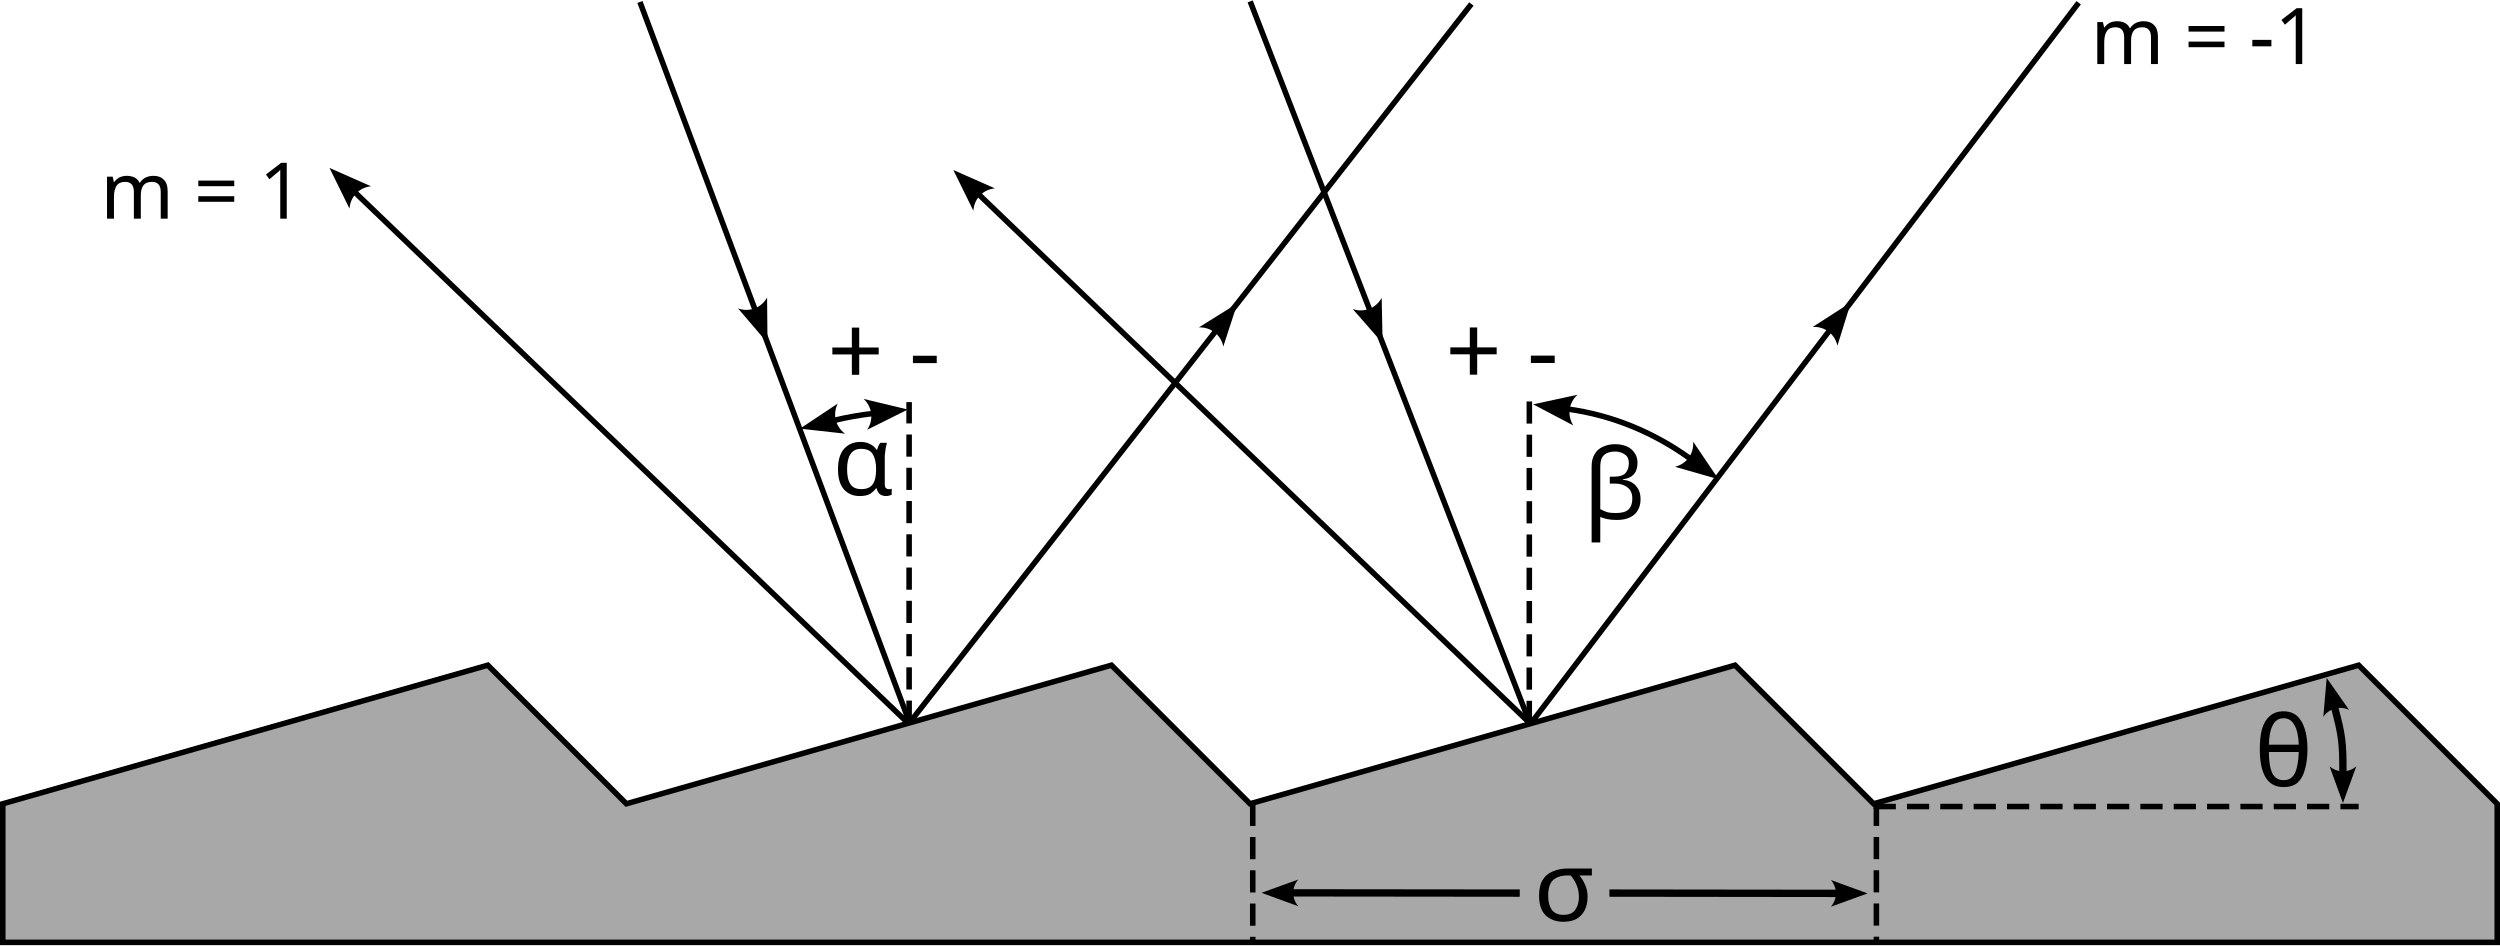
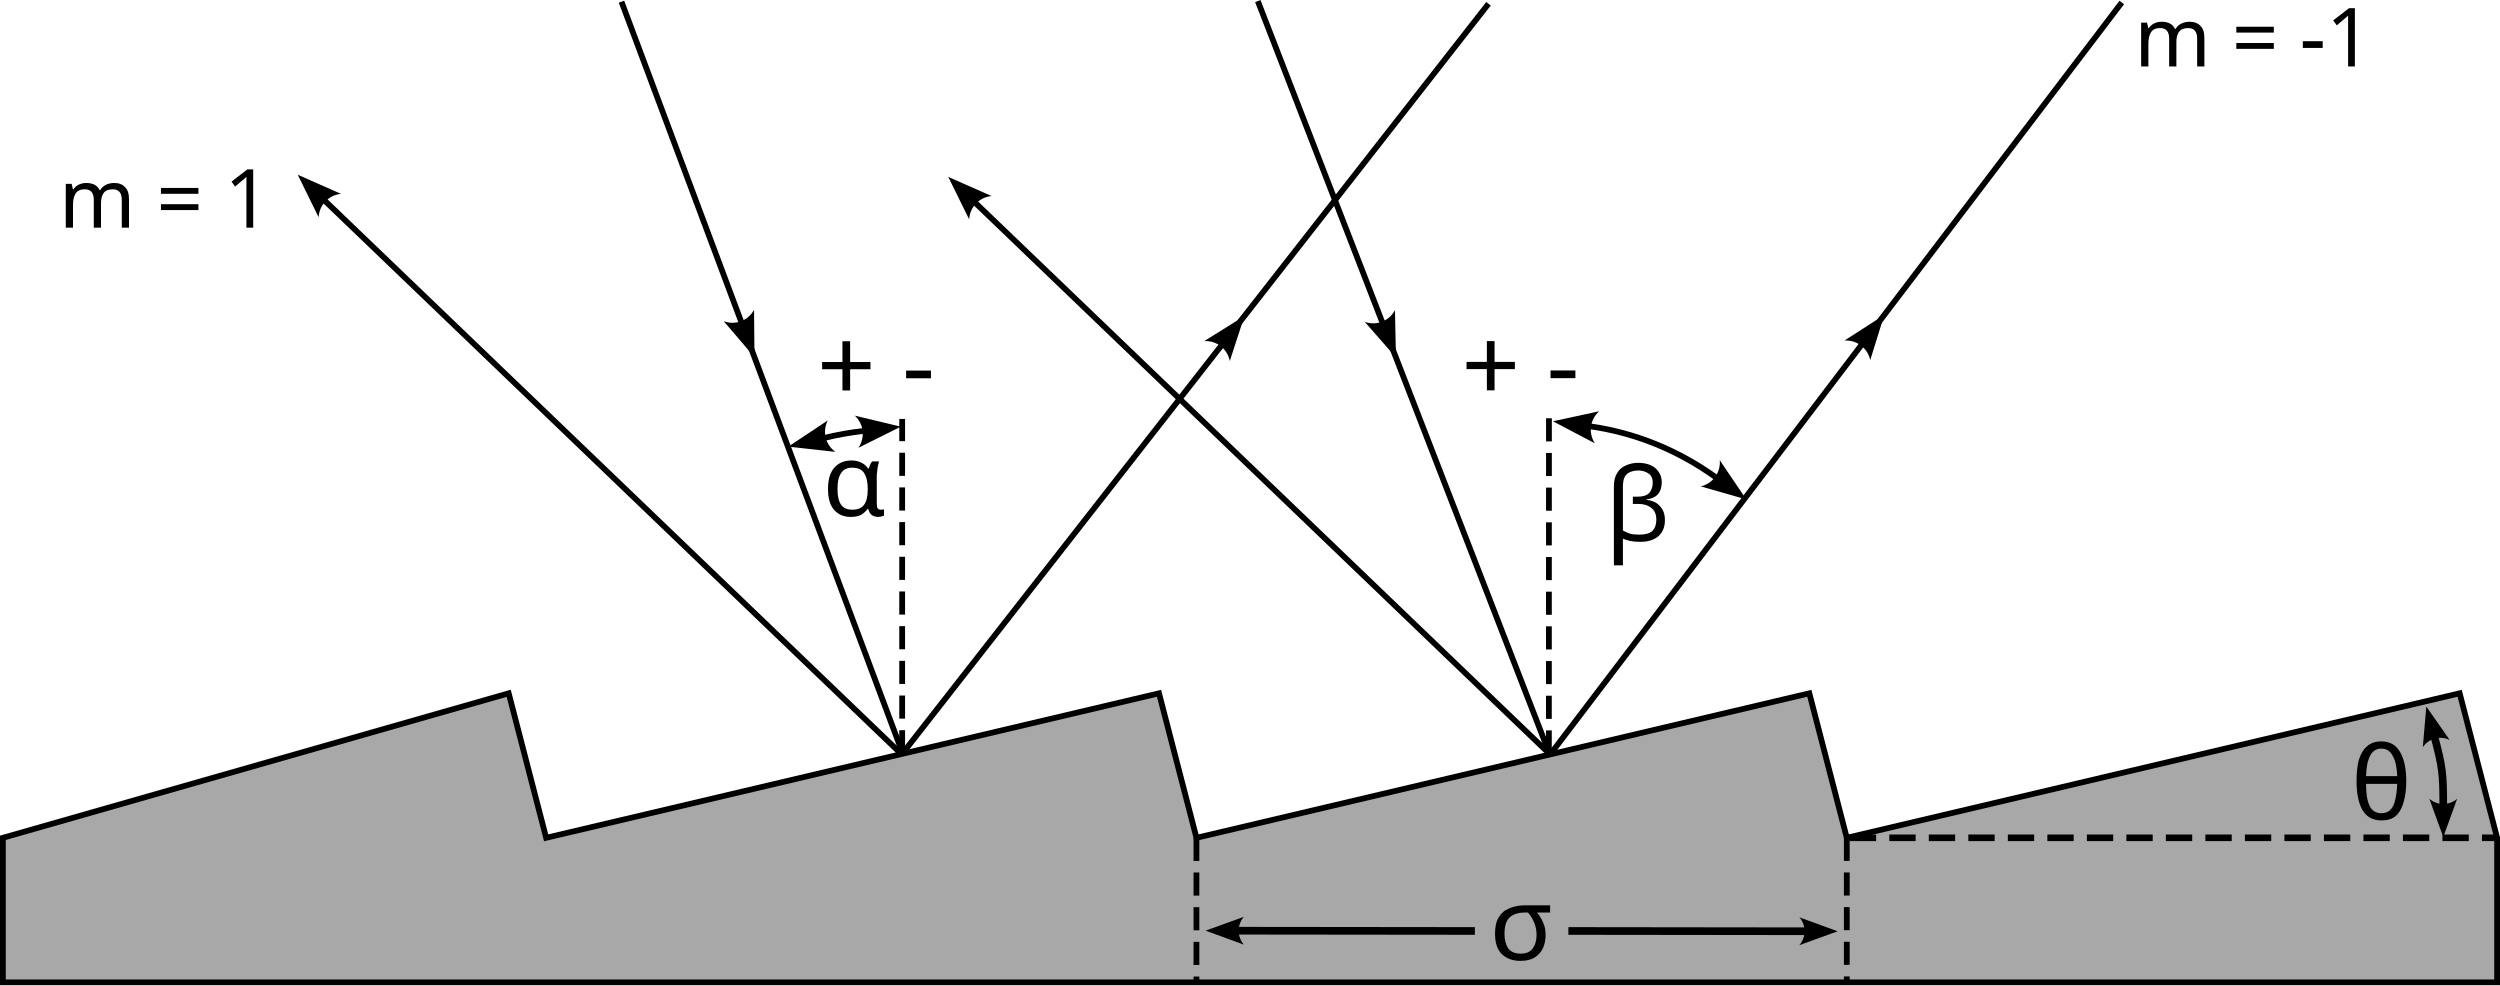
- <svg xmlns="http://www.w3.org/2000/svg" width="9.02cm" height="3.41cm" viewBox="0 0 90.2 34.1" version="1.1" id="svg5">
+ <svg xmlns="http://www.w3.org/2000/svg" width="8.65cm" height="3.409cm" viewBox="0 0 86.496 34.086" version="1.1" id="svg5">
  <defs id="defs2">
    <marker style="overflow:visible" id="marker2241" refX="0" refY="0" orient="auto-start-reverse" markerWidth="7.7" markerHeight="5.6" viewBox="0 0 7.7 5.6" preserveAspectRatio="xMidYMid">
      <path transform="scale(0.7)" d="M -2,-4 9,0 -2,4 c 2,-2.33 2,-5.66 0,-8 z" style="fill:context-stroke;fill-rule:evenodd;stroke:none" id="path2239" />
    </marker>
    <marker style="overflow:visible" id="marker9591" refX="0" refY="0" orient="auto-start-reverse" markerWidth="7.7" markerHeight="5.6" viewBox="0 0 7.7 5.6" preserveAspectRatio="xMidYMid">
      <path transform="scale(0.7)" d="M -2,-4 9,0 -2,4 c 2,-2.33 2,-5.66 0,-8 z" style="fill:context-stroke;fill-rule:evenodd;stroke:none" id="path9589" />
    </marker>
    <marker style="overflow:visible" id="marker9477" refX="0" refY="0" orient="auto-start-reverse" markerWidth="7.7" markerHeight="5.6" viewBox="0 0 7.7 5.6" preserveAspectRatio="xMidYMid">
      <path transform="scale(0.7)" d="M -2,-4 9,0 -2,4 c 2,-2.33 2,-5.66 0,-8 z" style="fill:context-stroke;fill-rule:evenodd;stroke:none" id="path9475" />
    </marker>
    <marker style="overflow:visible" id="Arrow2" refX="0" refY="0" orient="auto-start-reverse" markerWidth="5" markerHeight="3.636" viewBox="0 0 7.7 5.6" preserveAspectRatio="xMidYMid">
      <path transform="scale(0.7)" d="M -2,-4 9,0 -2,4 c 2,-2.33 2,-5.66 0,-8 z" style="fill:context-stroke;fill-rule:evenodd;stroke:none" id="arrow2L" />
    </marker>
    <marker style="overflow:visible" id="Arrow2-6-9" refX="0" refY="0" orient="auto-start-reverse" markerWidth="5" markerHeight="3.636" viewBox="0 0 7.7 5.6" preserveAspectRatio="xMidYMid">
      <path transform="scale(0.7)" d="M -2,-4 9,0 -2,4 c 2,-2.33 2,-5.66 0,-8 z" style="fill:context-stroke;fill-rule:evenodd;stroke:none" id="arrow2L-7-3" />
    </marker>
    <marker style="overflow:visible" id="marker9477-3" refX="0" refY="0" orient="auto-start-reverse" markerWidth="7.7" markerHeight="5.6" viewBox="0 0 7.7 5.6" preserveAspectRatio="xMidYMid">
      <path transform="scale(0.7)" d="M -2,-4 9,0 -2,4 c 2,-2.33 2,-5.66 0,-8 z" style="fill:context-stroke;fill-rule:evenodd;stroke:none" id="path9475-6" />
    </marker>
    <marker style="overflow:visible" id="marker9477-3-5" refX="0" refY="0" orient="auto-start-reverse" markerWidth="7.7" markerHeight="5.6" viewBox="0 0 7.7 5.6" preserveAspectRatio="xMidYMid">
      <path transform="scale(0.7)" d="M -2,-4 9,0 -2,4 c 2,-2.33 2,-5.66 0,-8 z" style="fill:context-stroke;fill-rule:evenodd;stroke:none" id="path9475-6-6" />
    </marker>
  </defs>
-   <g id="layer1" style="display:inline" transform="translate(-24.9,-26)">
-     <path style="fill:#a8a8a8;fill-opacity:1;stroke:#000000;stroke-width:0.2;stroke-linecap:butt;stroke-linejoin:miter;stroke-dasharray:none;stroke-opacity:1" d="m 115,60 v -5 l -5,-5 -17.5,5 -5,-5 -17.5,5 -5,-5 -17.5,5 -5,-5 -17.5,5 v 5 z" id="path247" />
-     <path style="fill:none;stroke:#000000;stroke-width:0.2;stroke-linecap:butt;stroke-linejoin:miter;stroke-dasharray:0.802, 0.401;stroke-dashoffset:0;stroke-opacity:1" d="M 92.5,55.1 H 110" id="path966" />
+   <g id="layer1" style="display:inline" transform="translate(-24.9,-26.01436)">
+     <path style="fill:#a8a8a8;fill-opacity:1;stroke:#000000;stroke-width:0.2;stroke-linecap:butt;stroke-linejoin:miter;stroke-dasharray:none;stroke-opacity:1" d="M 111.296,60 V 55 L 110,50 88.796,55 87.5,50 66.296,55 65,50 43.796,55 42.5,50 25,55 v 5 z" id="path247" />
+     <path style="fill:none;stroke:#000000;stroke-width:0.228;stroke-linecap:butt;stroke-linejoin:miter;stroke-dasharray:0.911, 0.456;stroke-dashoffset:0;stroke-opacity:1" d="m 88.9,55 h 22.396" id="path966" />
    <g id="g9778">
      <path style="fill:none;stroke:#000000;stroke-width:0.265px;stroke-linecap:square;stroke-linejoin:miter;stroke-opacity:1;marker-start:url(#Arrow2);marker-end:url(#Arrow2)" d="m 109.433,53.89 c 0,-1.102 -0.029,-1.354 -0.305,-2.383" id="path2528" />
      <text xml:space="preserve" style="font-size:3.528px;line-height:1.25;font-family:cmr10;-inkscape-font-specification:cmr10;stroke-width:0.265" x="106.248" y="54.371" id="text3669">
        <tspan id="tspan3667" style="font-size:3.528px;stroke-width:0.265" x="106.248" y="54.371">θ</tspan>
      </text>
    </g>
  </g>
-   <g id="layer2" style="display:inline" transform="translate(-24.9,-26)">
-     <g id="g9525" style="display:inline">
+   <g id="layer2" style="display:inline" transform="translate(-24.9,-26.01436)">
+     <g id="g9525" style="display:inline" transform="translate(-1.5875)">
      <path style="display:inline;fill:none;stroke:#000000;stroke-width:0.2;stroke-linecap:butt;stroke-linejoin:miter;stroke-dasharray:none;stroke-opacity:1;marker-mid:url(#marker9477)" d="M 57.729,52.06 68.768,37.938 77.987,26.144" id="path9473" />
      <path style="display:inline;fill:none;stroke:#000000;stroke-width:0.2;stroke-linecap:butt;stroke-linejoin:miter;stroke-dasharray:none;stroke-opacity:1;marker-mid:url(#marker9477)" d="m 47.989,26.071 4.161,11.122 5.566,14.879" id="path3728" />
      <path style="display:inline;fill:none;stroke:#000000;stroke-width:0.2;stroke-linecap:butt;stroke-linejoin:miter;stroke-dasharray:none;stroke-opacity:1;marker-end:url(#marker9477-3-5)" d="M 57.647,52.076 37.697,32.931" id="path3091-2" />
    </g>
-     <g id="g9547" style="display:inline">
+     <g id="g9547" style="display:inline" transform="translate(-1.5875)">
      <path style="display:inline;fill:none;stroke:#000000;stroke-width:0.2;stroke-linecap:butt;stroke-linejoin:miter;stroke-dasharray:none;stroke-opacity:1;marker-mid:url(#marker9591)" d="m 70.006,26.05 4.324,11.158 5.751,14.843" id="path3728-3" />
      <path style="display:inline;fill:none;stroke:#000000;stroke-width:0.2;stroke-linecap:butt;stroke-linejoin:miter;stroke-dasharray:none;stroke-opacity:1;marker-mid:url(#marker9477-3)" d="M 80.108,52.133 90.918,37.912 99.898,26.099" id="path9473-7" />
      <path style="display:inline;fill:none;stroke:#000000;stroke-width:0.2;stroke-linecap:butt;stroke-linejoin:miter;stroke-dasharray:none;stroke-opacity:1;marker-end:url(#marker9477-3)" d="M 80.155,52.15 60.205,33.006" id="path3091" />
    </g>
-     <g id="g9778-5" style="display:inline" transform="translate(-25.13165,-5.958437)">
+     <g id="g9778-5" style="display:inline" transform="translate(-26.71915,-5.958437)">
      <text xml:space="preserve" style="font-size:3.528px;line-height:1.25;font-family:cmr10;-inkscape-font-specification:cmr10;stroke-width:0.2;stroke-dasharray:none" x="107.162" y="50.684" id="text3669-5">
        <tspan id="tspan3667-6" style="font-size:3.528px;stroke-width:0.2;stroke-dasharray:none" x="107.162" y="50.684">β</tspan>
      </text>
      <path style="display:inline;fill:none;stroke:#000000;stroke-width:0.2;stroke-linecap:butt;stroke-linejoin:miter;stroke-dasharray:0.8, 0.4;stroke-dashoffset:0;stroke-opacity:1" d="m 80.076,52.084 0.003,-11.941" id="path9771" transform="translate(25.13165,5.958437)" />
      <text xml:space="preserve" style="font-size:3.528px;line-height:1.25;font-family:cmr10;-inkscape-font-specification:cmr10;display:inline;stroke-width:0.265" x="102.186" y="45.865" id="text1531-5">
        <tspan id="tspan1529-3" style="font-size:3.528px;stroke-width:0.265" x="102.186" y="45.865">+ -</tspan>
      </text>
      <path style="display:inline;fill:none;stroke:#000000;stroke-width:0.2;stroke-dasharray:none;marker-start:url(#marker9477-3);marker-end:url(#marker9477-3)" id="path1618" d="m 81.465,40.759 a 10.331,11.339 0 0 1 4.422,1.794" transform="translate(25.13165,5.958437)" />
    </g>
-     <g id="g9778-5-1" style="display:inline" transform="translate(-51.63851,-6.77422)">
+     <g id="g9778-5-1" style="display:inline" transform="translate(-53.22601,-6.77422)">
      <text xml:space="preserve" style="font-size:3.528px;line-height:1.25;font-family:cmr10;-inkscape-font-specification:cmr10;stroke-width:0.265" x="106.587" y="50.641" id="text3669-5-7">
        <tspan id="tspan3667-6-0" style="font-size:3.528px;stroke-width:0.265" x="106.587" y="50.641">α</tspan>
      </text>
      <path style="display:inline;fill:none;stroke:#000000;stroke-width:0.2;stroke-linecap:butt;stroke-linejoin:miter;stroke-dasharray:0.8, 0.4;stroke-dashoffset:0;stroke-opacity:1" d="M 57.701,52.077 V 40.508" id="path9773" transform="translate(51.63851,6.77422)" />
      <text xml:space="preserve" style="font-size:3.528px;line-height:1.25;font-family:cmr10;-inkscape-font-specification:cmr10;display:inline;stroke-width:0.265" x="106.4" y="46.686" id="text1531">
        <tspan id="tspan1529" style="font-size:3.528px;stroke-width:0.265" x="106.4" y="46.686">+ -</tspan>
      </text>
      <path style="display:inline;fill:none;stroke:#000000;stroke-width:0.2;stroke-dasharray:none;marker-start:url(#marker2241);marker-end:url(#marker9477-3)" id="path2046" d="m 54.987,41.169 a 11.288,10.982 0 0 1 1.415,-0.251" transform="translate(51.63851,6.77422)" />
    </g>
-     <g id="g10210" style="display:inline">
+     <g id="g10210" style="display:inline" transform="translate(-3.804337)">
      <path style="fill:none;stroke:#000000;stroke-width:0.2;stroke-linecap:butt;stroke-linejoin:miter;stroke-dasharray:0.8, 0.4;stroke-dashoffset:0;stroke-opacity:1" d="m 70.099,55 v 5" id="path10194" />
      <path style="fill:none;stroke:#000000;stroke-width:0.2;stroke-linecap:butt;stroke-linejoin:miter;stroke-dasharray:0.799, 0.4;stroke-dashoffset:0;stroke-opacity:1" d="m 92.6,55 v 5" id="path10196" />
      <text xml:space="preserve" style="font-size:3.528px;line-height:1.25;font-family:cmr10;-inkscape-font-specification:cmr10;display:inline;stroke-width:0.265" x="80.243" y="59.229" id="text10418">
        <tspan id="tspan10416" style="font-size:3.528px;stroke-width:0.265" x="80.243" y="59.229">σ</tspan>
      </text>
      <path style="display:inline;fill:none;stroke:#000000;stroke-width:0.265px;stroke-linecap:square;stroke-linejoin:miter;stroke-opacity:1;marker-start:url(#Arrow2-6-9);marker-end:url(#Arrow2-6-9)" d="m 91.2,58.233 -8.1,-0.01 m -3.5,0 -8.1,-0.009" id="path2528-3-6" />
    </g>
-     <text xml:space="preserve" style="font-size:2.822px;line-height:1.25;font-family:cmr10;-inkscape-font-specification:cmr10;stroke-width:0.265" x="100.334" y="28.315" id="text2566">
-       <tspan id="tspan2564" style="font-size:2.822px;stroke-width:0.265" x="100.334" y="28.315">m = -1</tspan>
+     <text xml:space="preserve" style="font-size:2.822px;line-height:1.25;font-family:cmr10;-inkscape-font-specification:cmr10;stroke-width:0.265" x="98.747" y="28.315" id="text2566">
+       <tspan id="tspan2564" style="font-size:2.822px;stroke-width:0.265" x="98.747" y="28.315">m = -1</tspan>
    </text>
-     <text xml:space="preserve" style="font-size:2.822px;line-height:1.25;font-family:cmr10;-inkscape-font-specification:cmr10;display:inline;stroke-width:0.265" x="28.527" y="33.89" id="text2566-2">
-       <tspan id="tspan2564-7" style="font-size:2.822px;stroke-width:0.265" x="28.527" y="33.89">m = 1</tspan>
+     <text xml:space="preserve" style="font-size:2.822px;line-height:1.25;font-family:cmr10;-inkscape-font-specification:cmr10;display:inline;stroke-width:0.265" x="26.94" y="33.89" id="text2566-2">
+       <tspan id="tspan2564-7" style="font-size:2.822px;stroke-width:0.265" x="26.94" y="33.89">m = 1</tspan>
    </text>
  </g>
</svg>
